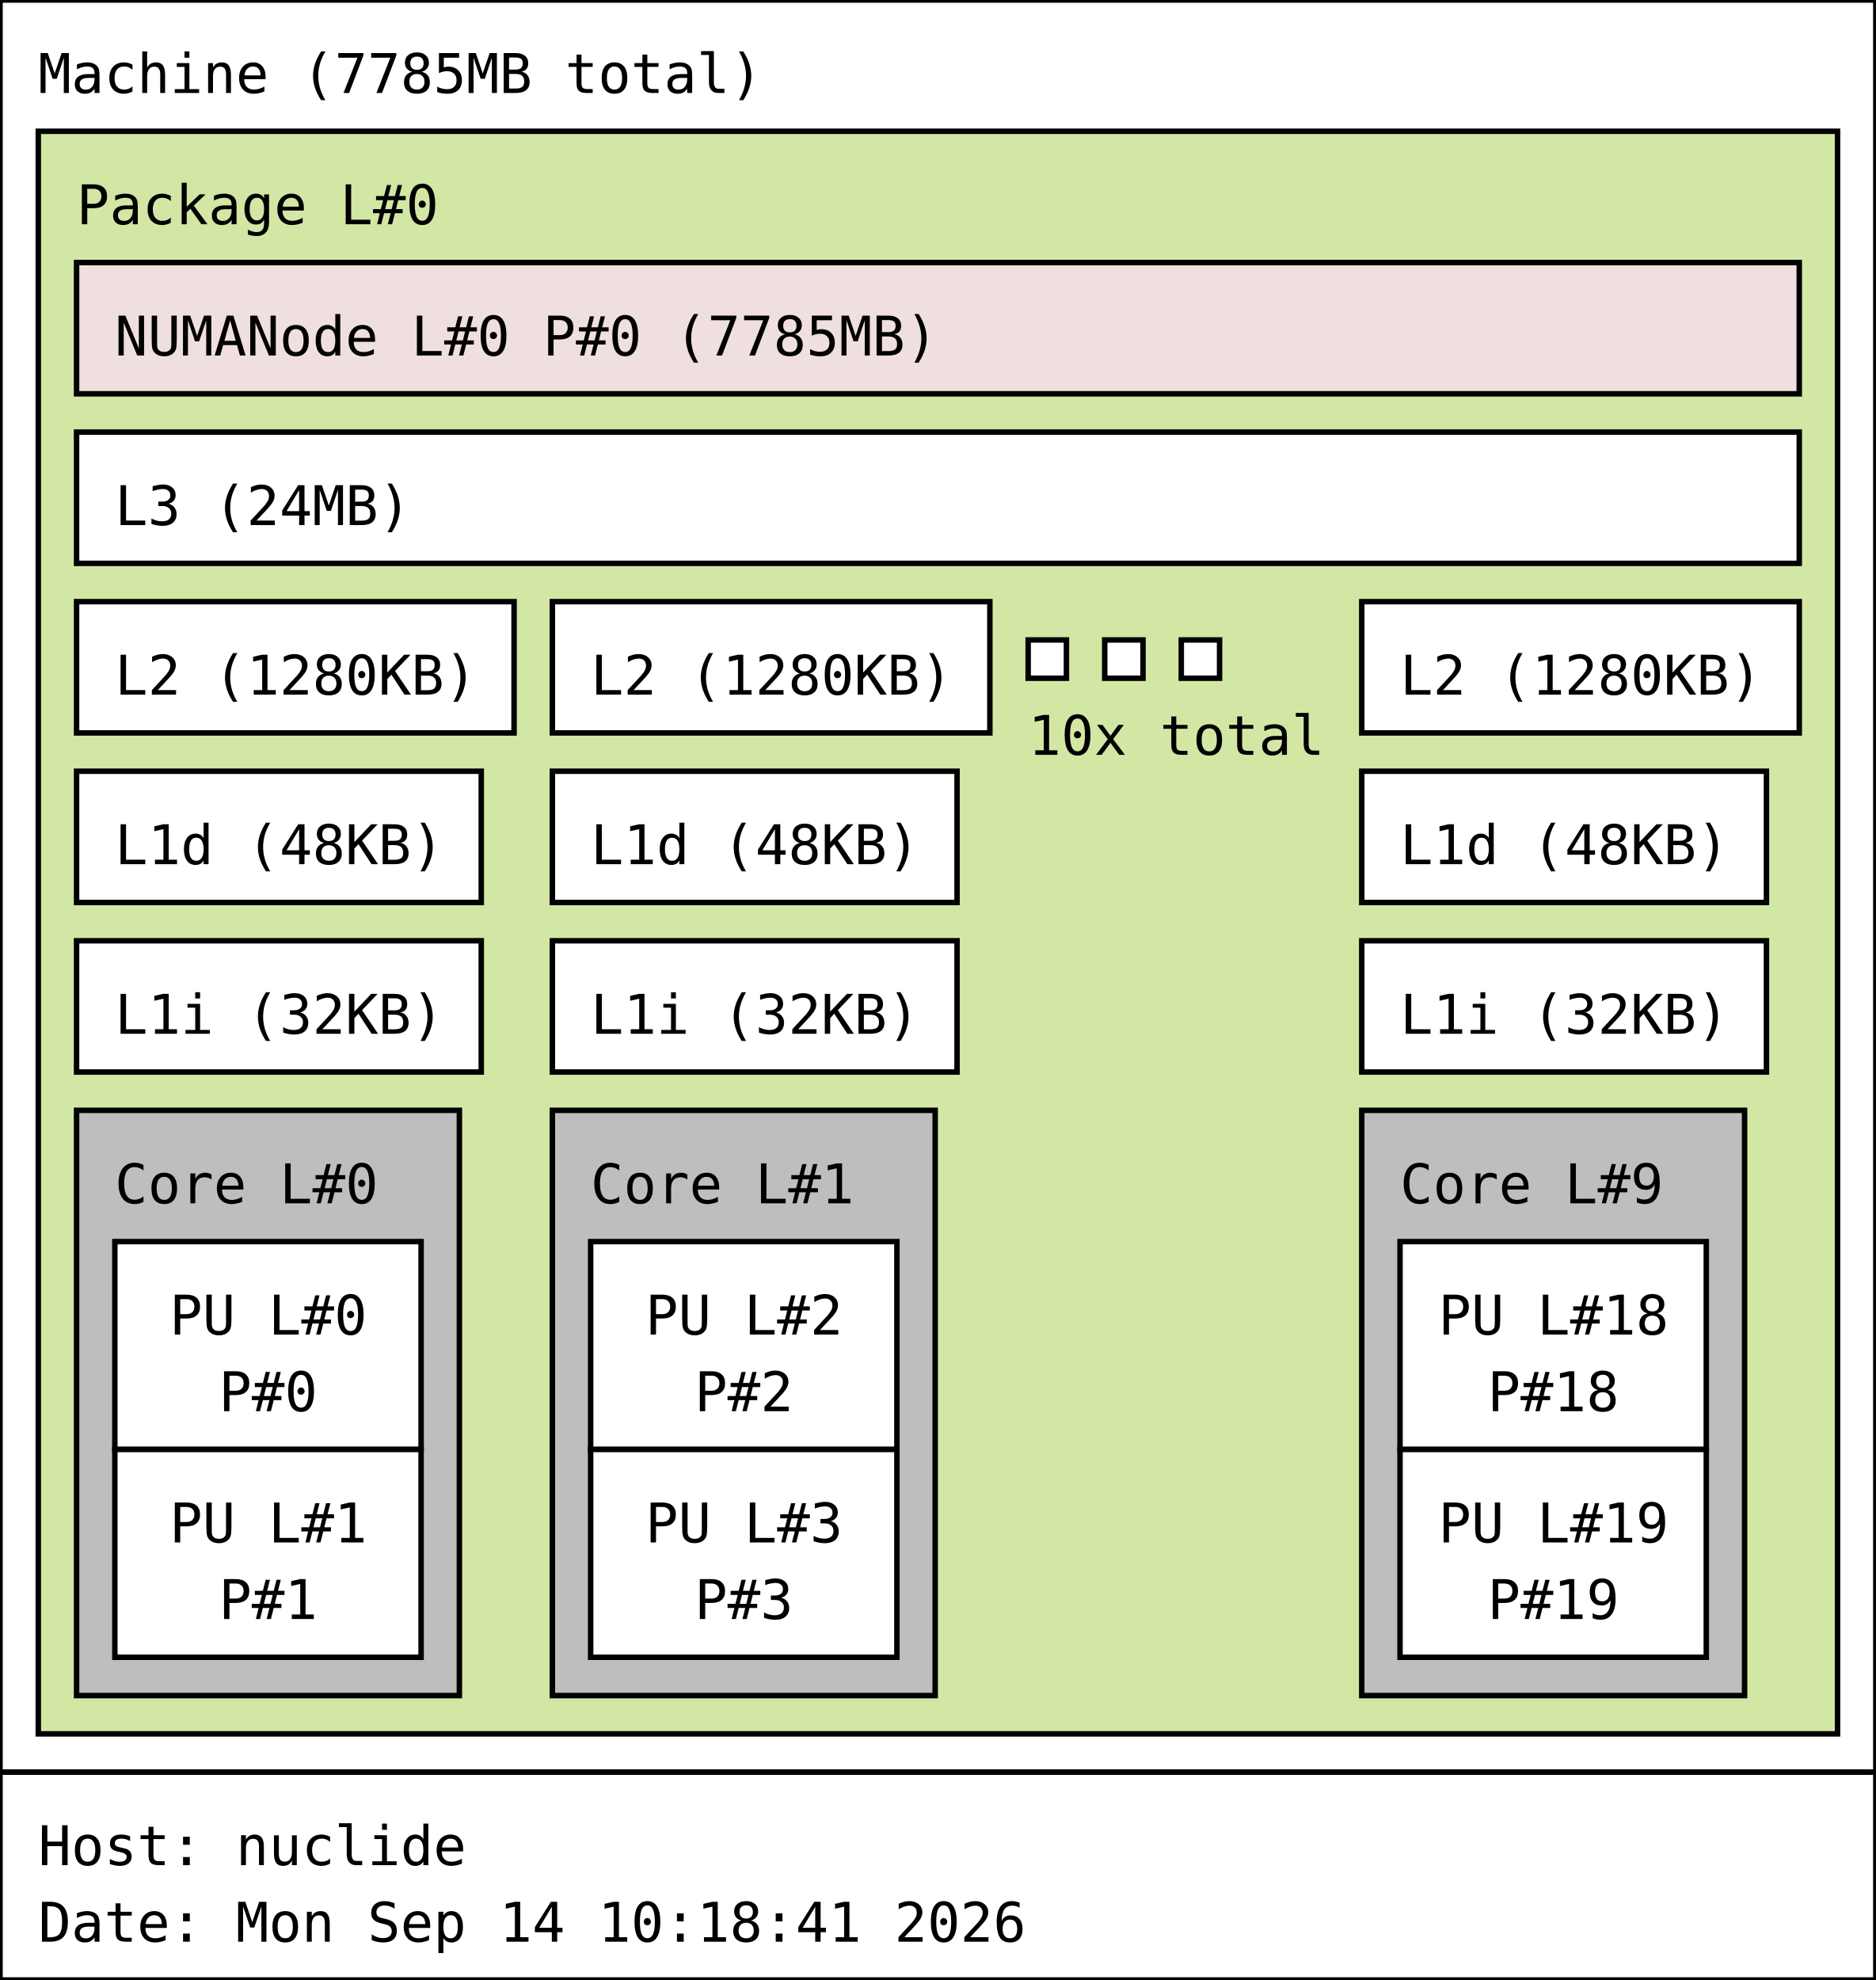
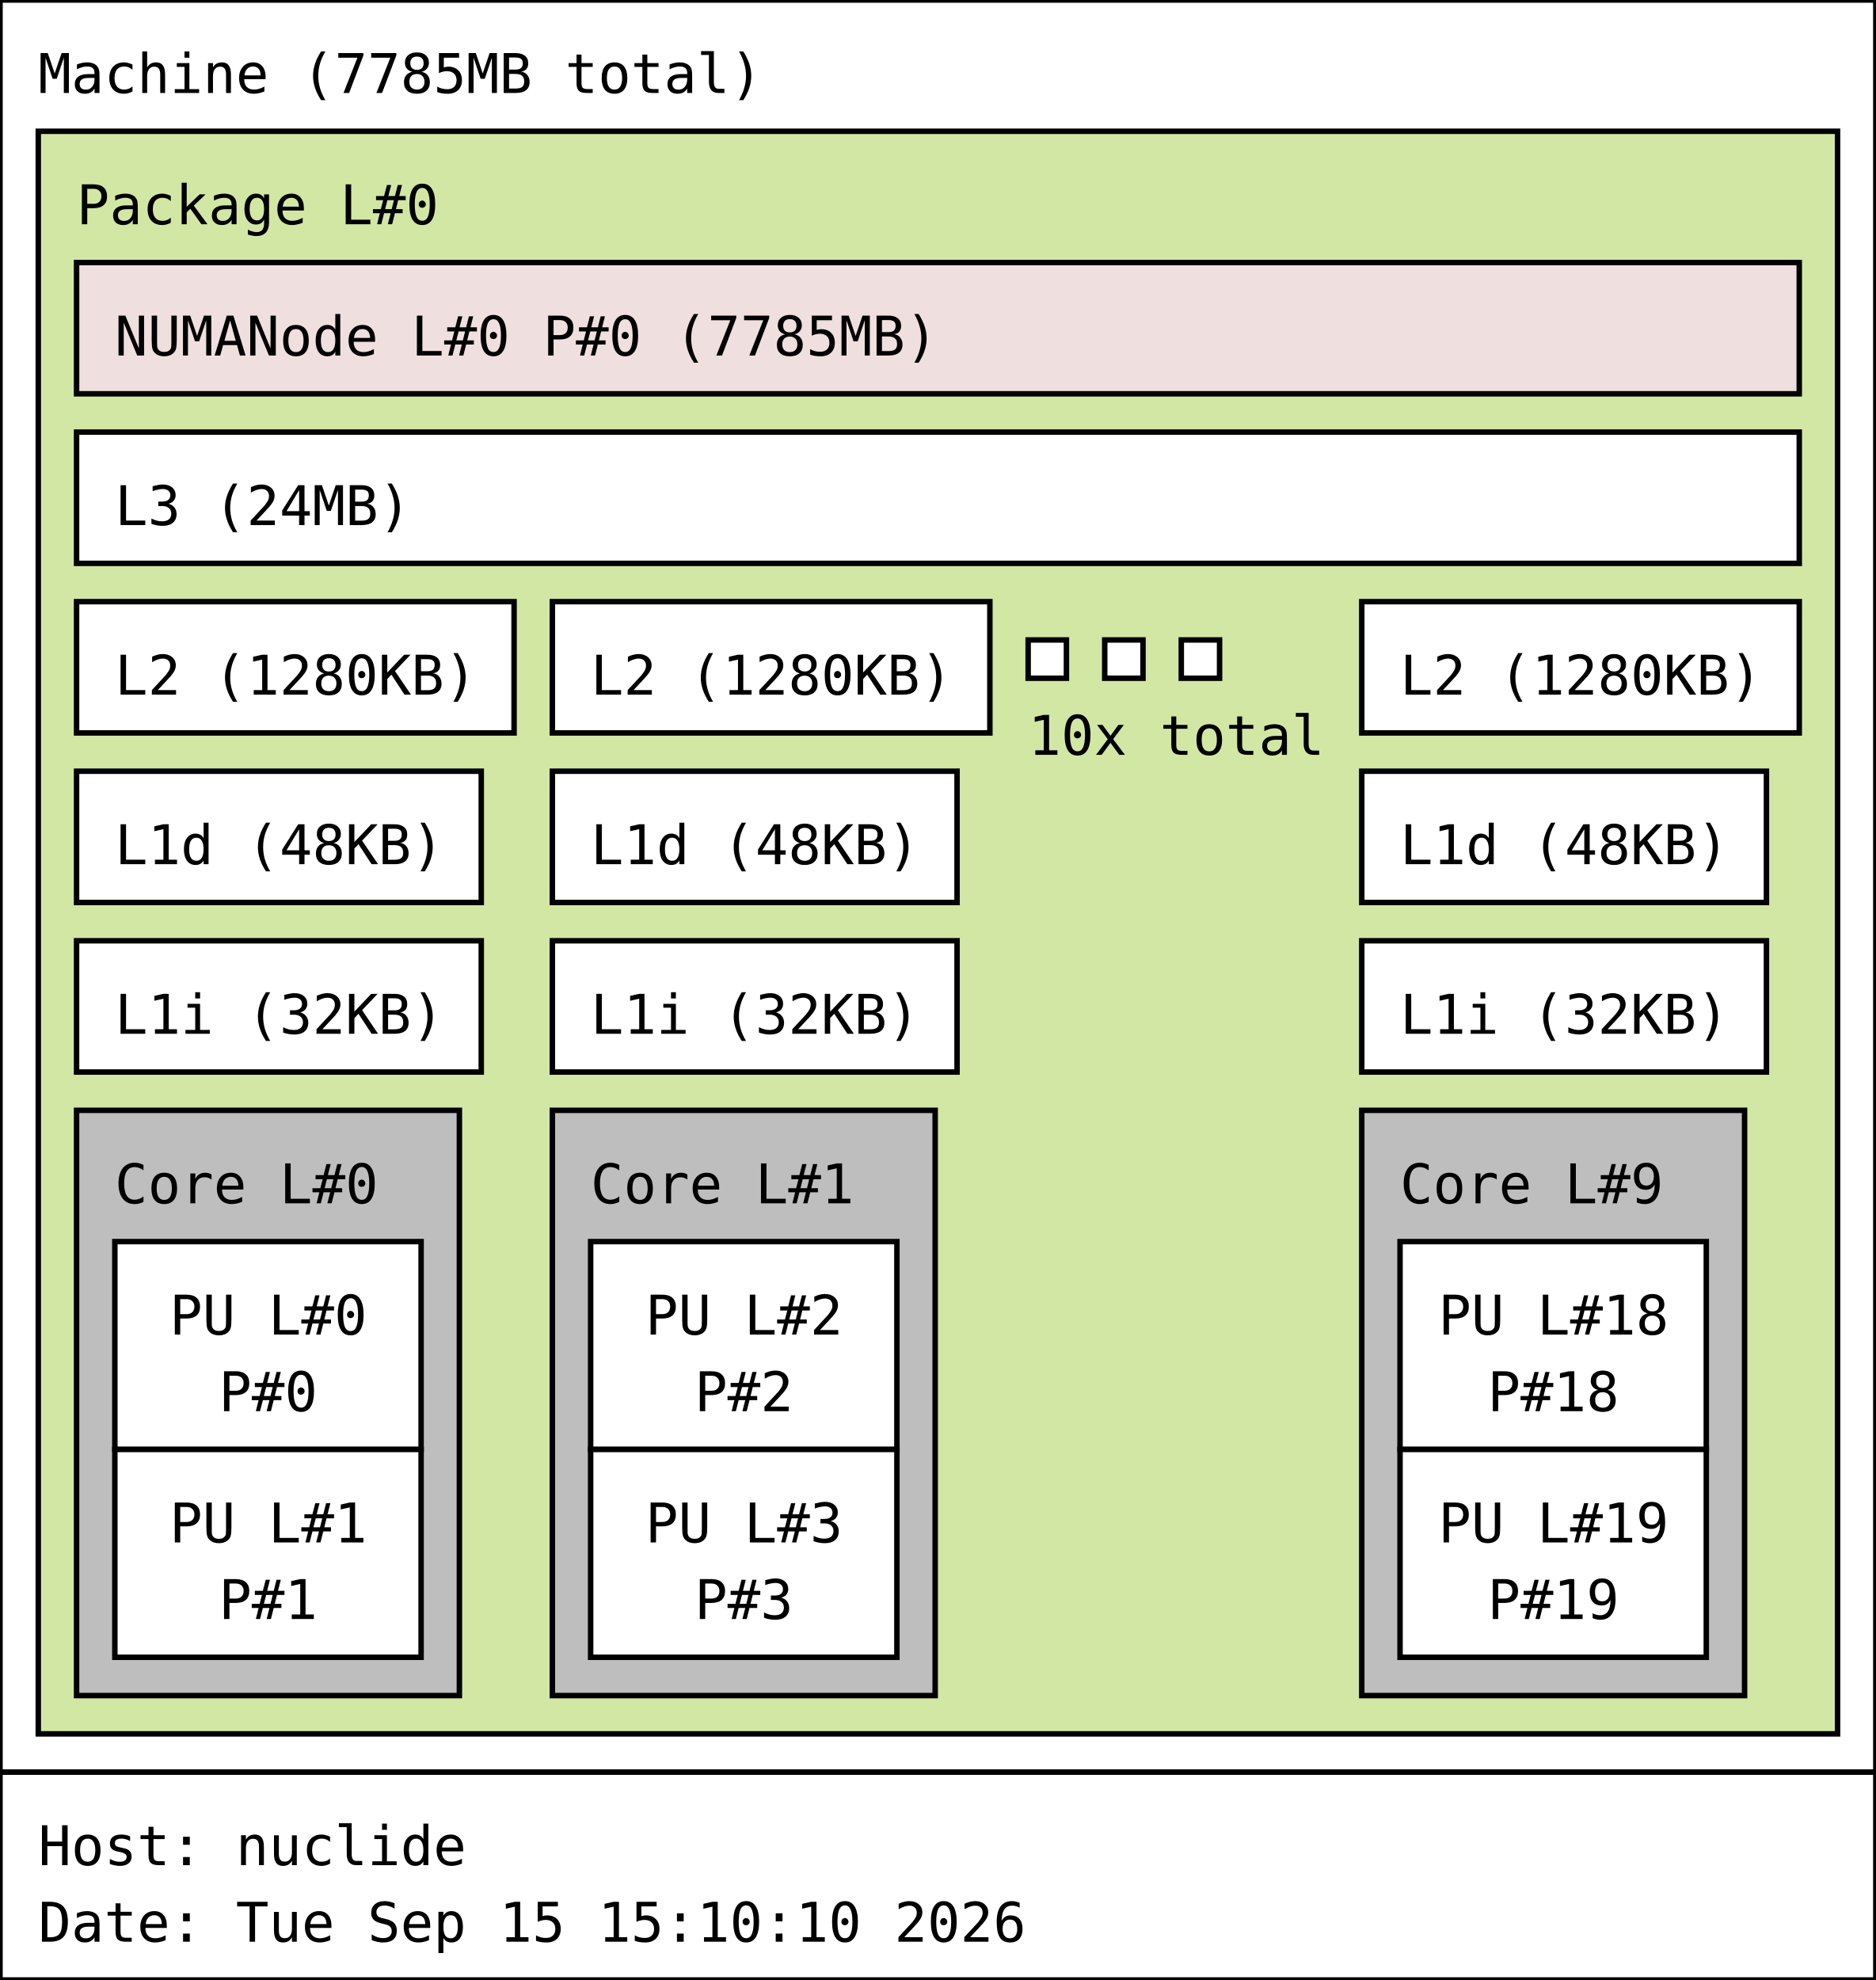
<svg xmlns="http://www.w3.org/2000/svg" width="343px" height="362px" viewBox="0 0 343px 362px" version="1.1">
  <rect id="Machine_0_rect" class="Machine" x="0" y="0" width="343" height="324" fill="rgb(255,255,255)" stroke="rgb(0,0,0)" stroke-width="1" />
  <text id="Machine_0_text" class="Machine" font-family="Monospace" x="7" y="17" fill="rgb(0,0,0)" font-size="10px">Machine (7785MB total)</text>
  <rect id="Package_0_rect" class="Package" x="7" y="24" width="329" height="293" fill="rgb(210,231,164)" stroke="rgb(0,0,0)" stroke-width="1" />
  <text id="Package_0_text" class="Package" font-family="Monospace" x="14" y="41" fill="rgb(0,0,0)" font-size="10px">Package L#0</text>
  <rect id="L3_0_rect" class="L3" x="14" y="79" width="315" height="24" fill="rgb(255,255,255)" stroke="rgb(0,0,0)" stroke-width="1" />
  <text id="L3_0_text" class="L3" font-family="Monospace" x="21" y="96" fill="rgb(0,0,0)" font-size="10px">L3 (24MB)</text>
  <rect id="L2_0_rect" class="L2" x="14" y="110" width="80" height="24" fill="rgb(255,255,255)" stroke="rgb(0,0,0)" stroke-width="1" />
  <text id="L2_0_text" class="L2" font-family="Monospace" x="21" y="127" fill="rgb(0,0,0)" font-size="10px">L2 (1280KB)</text>
  <rect id="L1d_0_rect" class="L1d" x="14" y="141" width="74" height="24" fill="rgb(255,255,255)" stroke="rgb(0,0,0)" stroke-width="1" />
  <text id="L1d_0_text" class="L1d" font-family="Monospace" x="21" y="158" fill="rgb(0,0,0)" font-size="10px">L1d (48KB)</text>
  <rect id="L1i_0_rect" class="L1i" x="14" y="172" width="74" height="24" fill="rgb(255,255,255)" stroke="rgb(0,0,0)" stroke-width="1" />
  <text id="L1i_0_text" class="L1i" font-family="Monospace" x="21" y="189" fill="rgb(0,0,0)" font-size="10px">L1i (32KB)</text>
  <rect id="Core_0_rect" class="Core" x="14" y="203" width="70" height="107" fill="rgb(190,190,190)" stroke="rgb(0,0,0)" stroke-width="1" />
  <text id="Core_0_text" class="Core" font-family="Monospace" x="21" y="220" fill="rgb(0,0,0)" font-size="10px">Core L#0</text>
  <rect id="PU_0_rect" class="PU" x="21" y="227" width="56" height="38" fill="rgb(255,255,255)" stroke="rgb(0,0,0)" stroke-width="1" />
  <text id="PU_0_text" class="PU" font-family="Monospace" x="31" y="244" fill="rgb(0,0,0)" font-size="10px">PU L#0</text>
  <text id="PU_0_text_1" class="PU" font-family="Monospace" x="40" y="258" fill="rgb(0,0,0)" font-size="10px">P#0</text>
  <rect id="PU_1_rect" class="PU" x="21" y="265" width="56" height="38" fill="rgb(255,255,255)" stroke="rgb(0,0,0)" stroke-width="1" />
  <text id="PU_1_text" class="PU" font-family="Monospace" x="31" y="282" fill="rgb(0,0,0)" font-size="10px">PU L#1</text>
  <text id="PU_1_text_1" class="PU" font-family="Monospace" x="40" y="296" fill="rgb(0,0,0)" font-size="10px">P#1</text>
  <rect id="L2_1_rect" class="L2" x="101" y="110" width="80" height="24" fill="rgb(255,255,255)" stroke="rgb(0,0,0)" stroke-width="1" />
  <text id="L2_1_text" class="L2" font-family="Monospace" x="108" y="127" fill="rgb(0,0,0)" font-size="10px">L2 (1280KB)</text>
  <rect id="L1d_1_rect" class="L1d" x="101" y="141" width="74" height="24" fill="rgb(255,255,255)" stroke="rgb(0,0,0)" stroke-width="1" />
  <text id="L1d_1_text" class="L1d" font-family="Monospace" x="108" y="158" fill="rgb(0,0,0)" font-size="10px">L1d (48KB)</text>
  <rect id="L1i_1_rect" class="L1i" x="101" y="172" width="74" height="24" fill="rgb(255,255,255)" stroke="rgb(0,0,0)" stroke-width="1" />
  <text id="L1i_1_text" class="L1i" font-family="Monospace" x="108" y="189" fill="rgb(0,0,0)" font-size="10px">L1i (32KB)</text>
  <rect id="Core_1_rect" class="Core" x="101" y="203" width="70" height="107" fill="rgb(190,190,190)" stroke="rgb(0,0,0)" stroke-width="1" />
  <text id="Core_1_text" class="Core" font-family="Monospace" x="108" y="220" fill="rgb(0,0,0)" font-size="10px">Core L#1</text>
  <rect id="PU_2_rect" class="PU" x="108" y="227" width="56" height="38" fill="rgb(255,255,255)" stroke="rgb(0,0,0)" stroke-width="1" />
  <text id="PU_2_text" class="PU" font-family="Monospace" x="118" y="244" fill="rgb(0,0,0)" font-size="10px">PU L#2</text>
  <text id="PU_2_text_1" class="PU" font-family="Monospace" x="127" y="258" fill="rgb(0,0,0)" font-size="10px">P#2</text>
  <rect id="PU_3_rect" class="PU" x="108" y="265" width="56" height="38" fill="rgb(255,255,255)" stroke="rgb(0,0,0)" stroke-width="1" />
  <text id="PU_3_text" class="PU" font-family="Monospace" x="118" y="282" fill="rgb(0,0,0)" font-size="10px">PU L#3</text>
  <text id="PU_3_text_1" class="PU" font-family="Monospace" x="127" y="296" fill="rgb(0,0,0)" font-size="10px">P#3</text>
  <rect id="L2_2_rect" class="L2" x="188" y="117" width="7" height="7" fill="rgb(255,255,255)" stroke="rgb(0,0,0)" stroke-width="1" />
  <rect id="L2_2_rect" class="L2" x="202" y="117" width="7" height="7" fill="rgb(255,255,255)" stroke="rgb(0,0,0)" stroke-width="1" />
  <rect id="L2_2_rect" class="L2" x="216" y="117" width="7" height="7" fill="rgb(255,255,255)" stroke="rgb(0,0,0)" stroke-width="1" />
  <text id="L2_2_text" class="L2" font-family="Monospace" x="188" y="138" fill="rgb(0,0,0)" font-size="10px">10x total</text>
  <rect id="L2_9_rect" class="L2" x="249" y="110" width="80" height="24" fill="rgb(255,255,255)" stroke="rgb(0,0,0)" stroke-width="1" />
  <text id="L2_9_text" class="L2" font-family="Monospace" x="256" y="127" fill="rgb(0,0,0)" font-size="10px">L2 (1280KB)</text>
  <rect id="L1d_9_rect" class="L1d" x="249" y="141" width="74" height="24" fill="rgb(255,255,255)" stroke="rgb(0,0,0)" stroke-width="1" />
  <text id="L1d_9_text" class="L1d" font-family="Monospace" x="256" y="158" fill="rgb(0,0,0)" font-size="10px">L1d (48KB)</text>
  <rect id="L1i_9_rect" class="L1i" x="249" y="172" width="74" height="24" fill="rgb(255,255,255)" stroke="rgb(0,0,0)" stroke-width="1" />
  <text id="L1i_9_text" class="L1i" font-family="Monospace" x="256" y="189" fill="rgb(0,0,0)" font-size="10px">L1i (32KB)</text>
  <rect id="Core_9_rect" class="Core" x="249" y="203" width="70" height="107" fill="rgb(190,190,190)" stroke="rgb(0,0,0)" stroke-width="1" />
  <text id="Core_9_text" class="Core" font-family="Monospace" x="256" y="220" fill="rgb(0,0,0)" font-size="10px">Core L#9</text>
  <rect id="PU_18_rect" class="PU" x="256" y="227" width="56" height="38" fill="rgb(255,255,255)" stroke="rgb(0,0,0)" stroke-width="1" />
  <text id="PU_18_text" class="PU" font-family="Monospace" x="263" y="244" fill="rgb(0,0,0)" font-size="10px">PU L#18</text>
  <text id="PU_18_text_1" class="PU" font-family="Monospace" x="272" y="258" fill="rgb(0,0,0)" font-size="10px">P#18</text>
  <rect id="PU_19_rect" class="PU" x="256" y="265" width="56" height="38" fill="rgb(255,255,255)" stroke="rgb(0,0,0)" stroke-width="1" />
  <text id="PU_19_text" class="PU" font-family="Monospace" x="263" y="282" fill="rgb(0,0,0)" font-size="10px">PU L#19</text>
  <text id="PU_19_text_1" class="PU" font-family="Monospace" x="272" y="296" fill="rgb(0,0,0)" font-size="10px">P#19</text>
  <rect id="NUMANode_0_rect" class="NUMANode" x="14" y="48" width="315" height="24" fill="rgb(239,223,222)" stroke="rgb(0,0,0)" stroke-width="1" />
  <text id="NUMANode_0_text" class="NUMANode" font-family="Monospace" x="21" y="65" fill="rgb(0,0,0)" font-size="10px">NUMANode L#0 P#0 (7785MB)</text>
  <rect id="anon_rect" x="0" y="324" width="343" height="38" fill="rgb(255,255,255)" stroke="rgb(0,0,0)" stroke-width="1" />
  <text id="anon_text" font-family="Monospace" x="7" y="341" fill="rgb(0,0,0)" font-size="10px">Host: nuclide</text>
-   <text id="anon_text_1" font-family="Monospace" x="7" y="355" fill="rgb(0,0,0)" font-size="10px">Date: Mon Sep 14 10:18:41 2026</text>
+   <text id="anon_text_1" font-family="Monospace" x="7" y="355" fill="rgb(0,0,0)" font-size="10px">Date: Tue Sep 15 15:10:10 2026</text>
</svg>
